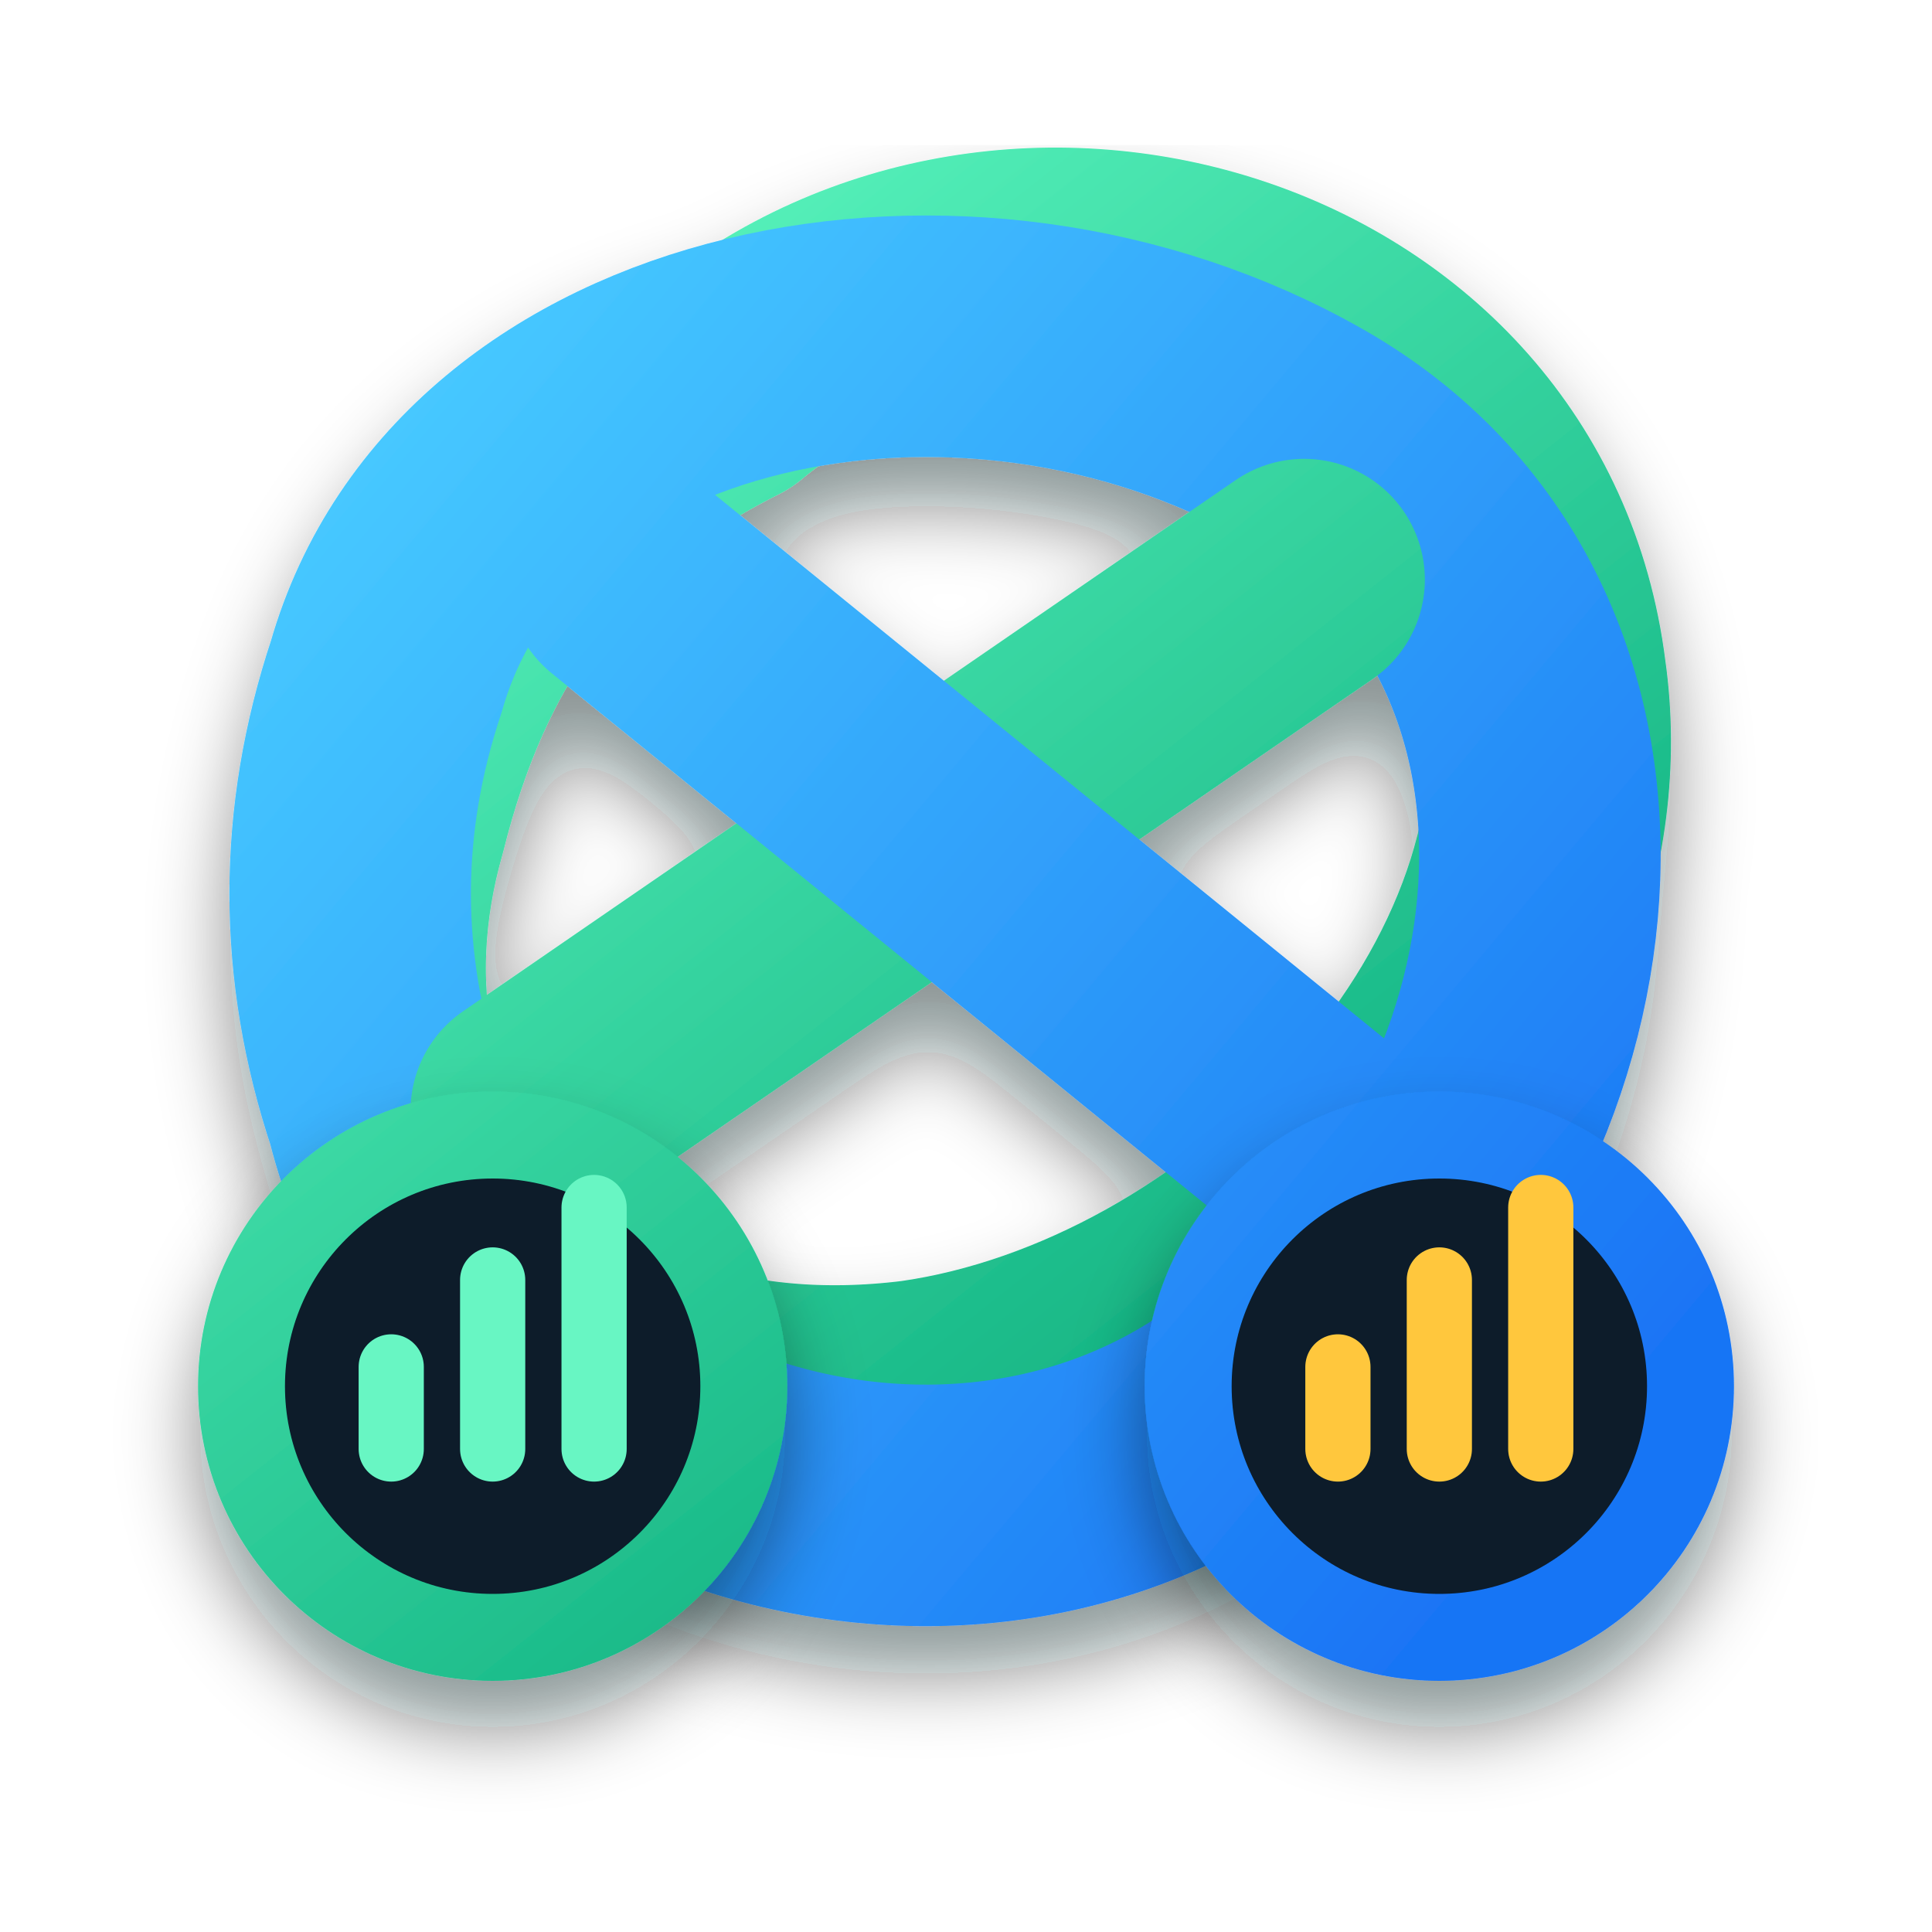
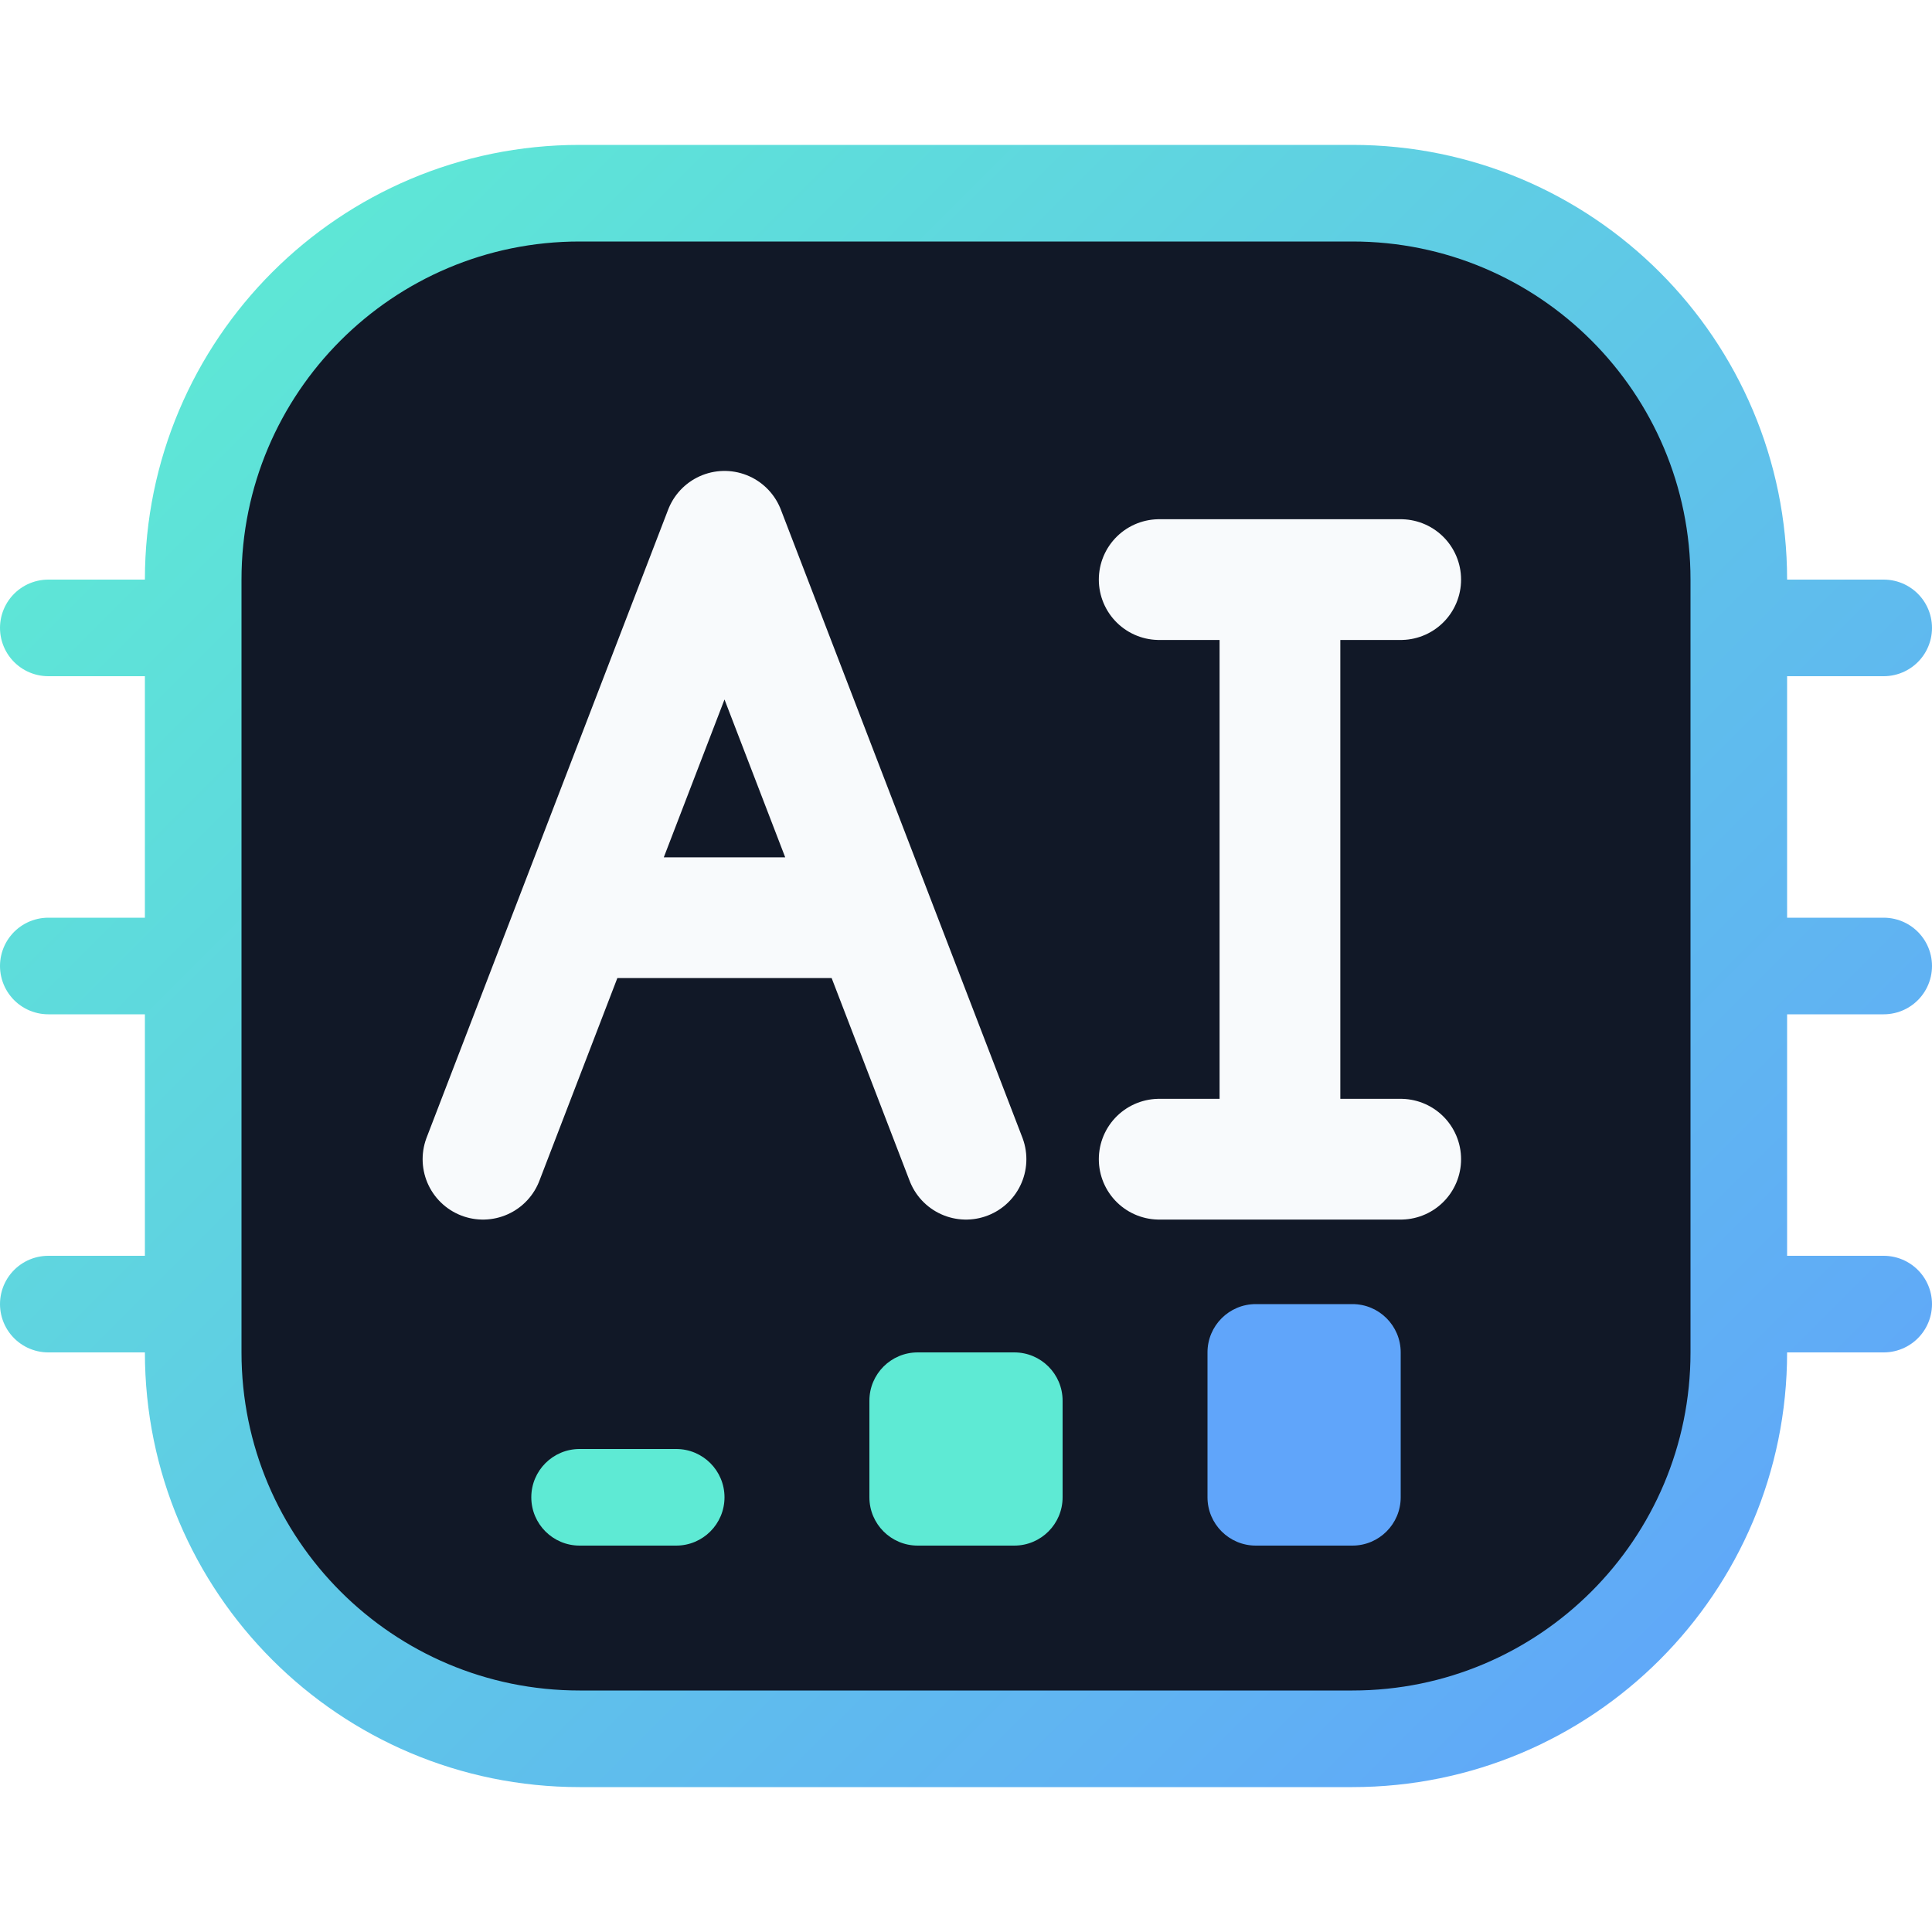
<svg xmlns="http://www.w3.org/2000/svg" width="40" height="40" viewBox="0 0 40 40" fill="none">
  <defs>
-     <linearGradient id="green" x1="9" y1="8" x2="28" y2="32" gradientUnits="userSpaceOnUse">
-       <stop stop-color="#57F2BB" />
-       <stop offset="1" stop-color="#08A979" />
+     <linearGradient id="ai" x1="4" y1="4" x2="36" y2="36" gradientUnits="userSpaceOnUse">
+       <stop stop-color="#5EEAD4" />
+       <stop offset="1" stop-color="#60A5FA" />
    </linearGradient>
-     <linearGradient id="blue" x1="8" y1="9" x2="33" y2="30" gradientUnits="userSpaceOnUse">
-       <stop stop-color="#46C8FF" />
-       <stop offset="1" stop-color="#1974F5" />
-     </linearGradient>
-     <filter id="shadow" x="2" y="2" width="36" height="36" filterUnits="userSpaceOnUse">
-       <feDropShadow dx="0" dy="1" stdDeviation="0.8" flood-color="#061321" flood-opacity="0.45" />
-     </filter>
  </defs>
-   <g filter="url(#shadow)" stroke-linecap="round" stroke-linejoin="round">
-     <path d="M15 8C21 3 31 6 32 14C33 21 26 28 19 29C11 30 6 24 8 17C9 13 11 10 15 8Z" stroke="url(#green)" stroke-width="5" />
-     <path d="M8 14C10 7 20 5 27 9C34 13 33 23 27 28C21 34 10 31 8 23C7 20 7 17 8 14Z" stroke="url(#blue)" stroke-width="5" />
-     <path d="M11 23L27 12" stroke="url(#green)" stroke-width="5" />
-     <path d="M13 12L29 25" stroke="url(#blue)" stroke-width="5" />
-   </g>
-   <g filter="url(#shadow)">
-     <circle cx="10.2" cy="28.7" r="5.2" fill="#071C2A" stroke="url(#green)" stroke-width="1.8" />
-     <path d="M8.1 30V28.3M10.2 30V26.5M12.3 30V25" stroke="#67F6C3" stroke-width="1.35" stroke-linecap="round" />
-     <circle cx="29.8" cy="28.7" r="5.2" fill="#071C2A" stroke="url(#blue)" stroke-width="1.8" />
-     <path d="M27.7 30V28.3M29.8 30V26.5M31.9 30V25" stroke="#FFC73C" stroke-width="1.35" stroke-linecap="round" />
-   </g>
+   <path d="M1 13H4M1 20H4M1 27H4M36 13H39M36 20H39M36 27H39" stroke="url(#ai)" stroke-width="2" stroke-linecap="round" />
+   <rect x="4" y="4" width="32" height="32" rx="8" fill="#111827" stroke="url(#ai)" stroke-width="2" />
+   <path d="M10 24L15 11L20 24M12 19H18M24 12H29M26.5 12V24M24 24H29" stroke="#F8FAFC" stroke-width="2.5" stroke-linecap="round" stroke-linejoin="round" />
+   <rect x="11" y="30" width="4" height="2" rx="1" fill="#5EEAD4" />
+   <rect x="18" y="28" width="4" height="4" rx="1" fill="#5EEAD4" />
+   <rect x="25" y="27" width="4" height="5" rx="1" fill="#60A5FA" />
</svg>
